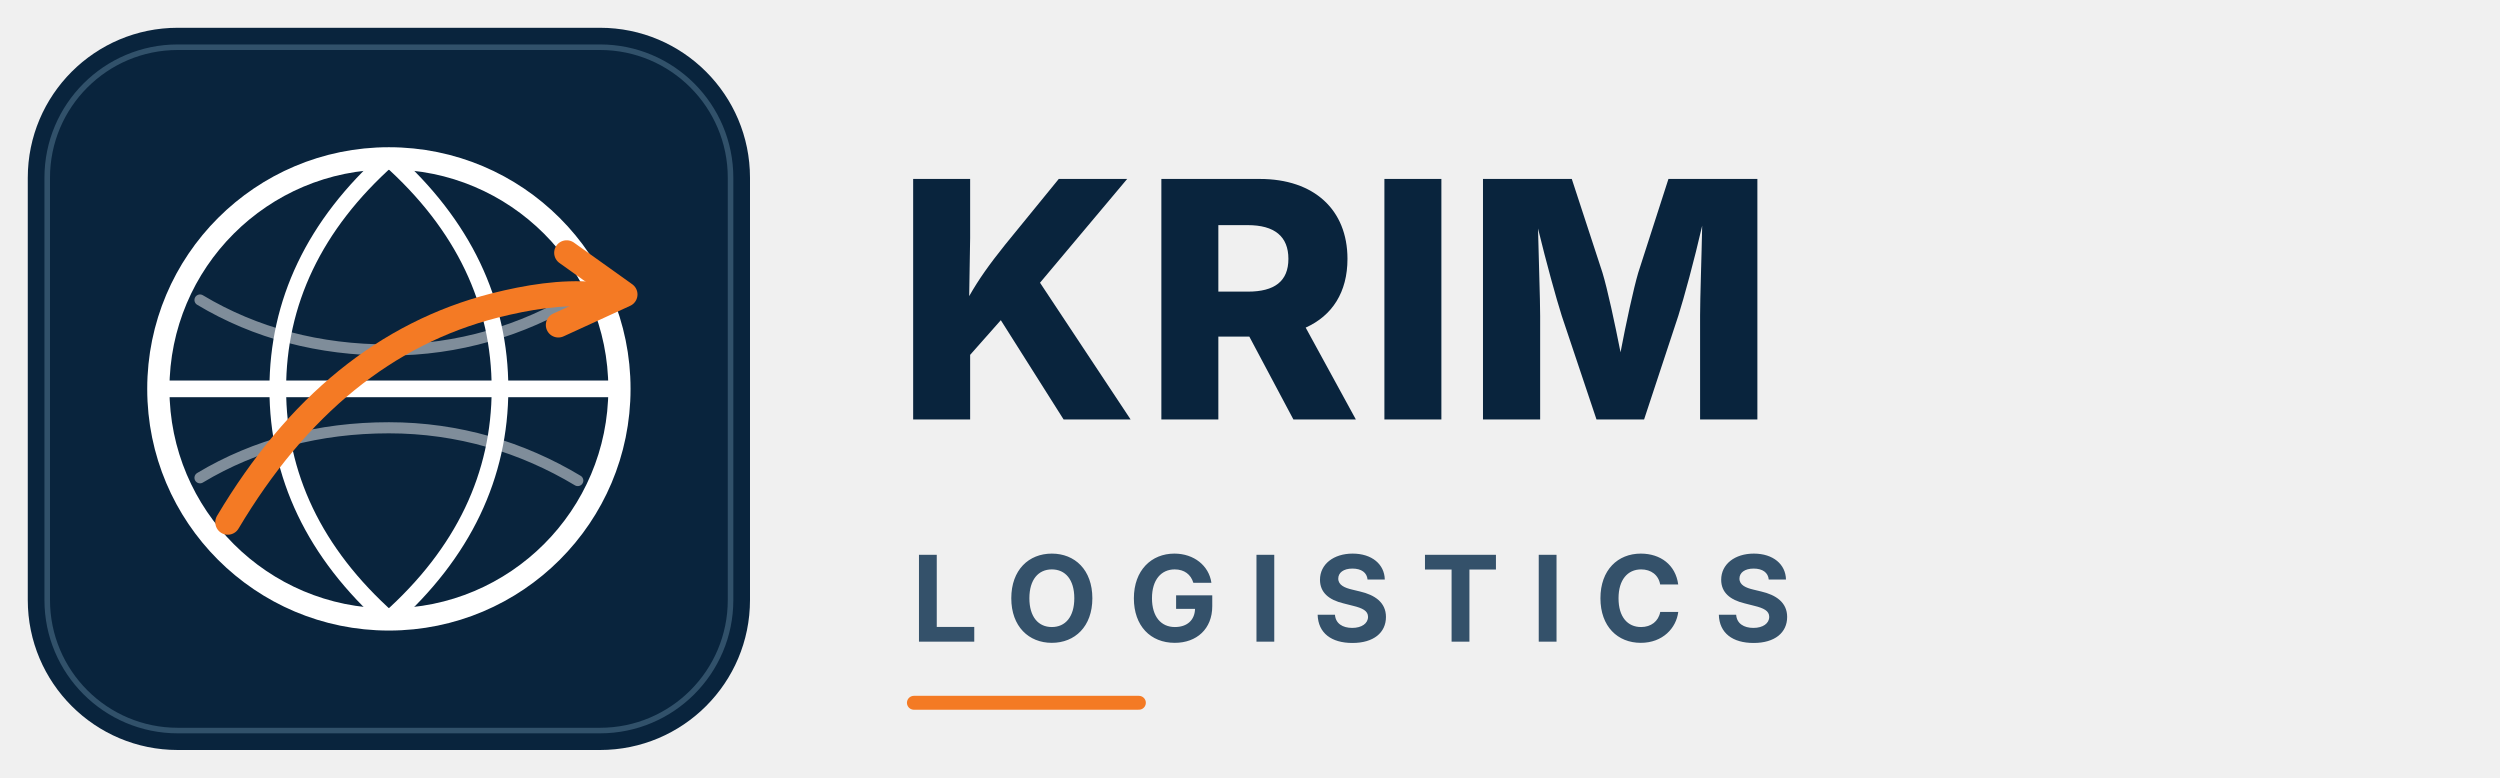
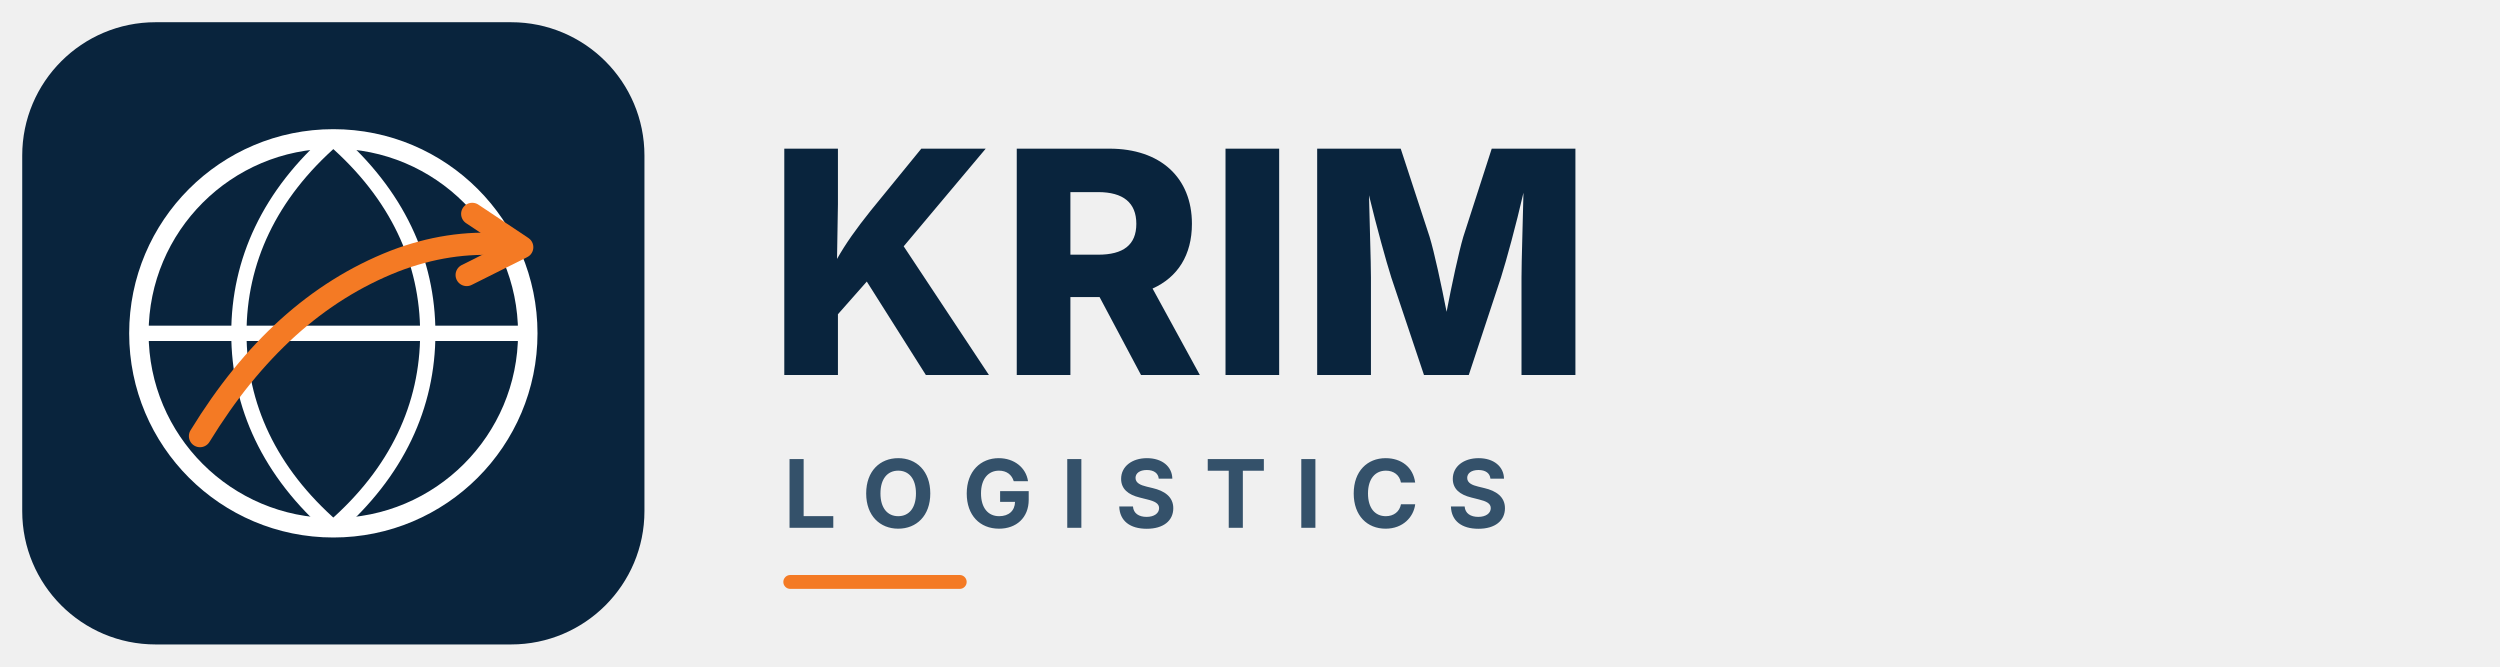
- <svg xmlns="http://www.w3.org/2000/svg" width="900" height="280" viewBox="0 0 900 280" role="img" aria-labelledby="title desc">
-   <rect x="10" y="10" width="260" height="260" rx="54" fill="#09243D" />
-   <rect x="17" y="17" width="246" height="246" rx="47" fill="none" stroke="#31516A" stroke-width="2" />
-   <circle cx="140" cy="140" r="83" fill="none" stroke="#FFFFFF" stroke-width="8" />
-   <path d="M57 140h166M140 57c-27 24-40 52-40 83s13 59 40 83M140 57c27 24 40 52 40 83s-13 59-40 83" fill="none" stroke="#FFFFFF" stroke-width="6" stroke-linecap="round" />
-   <path d="M72 108c20 12 43 18 68 18s48-7 68-19M72 172c20-12 43-18 68-18s48 7 68 19" fill="none" stroke="#FFFFFF" stroke-width="4" stroke-linecap="round" opacity=".48" />
-   <path d="M82 188c25-42 57-68 96-78 12-3 24-5 36-4" fill="none" stroke="#F47A24" stroke-width="9" stroke-linecap="round" />
-   <path d="M204 91l21 15-24 11" fill="none" stroke="#F47A24" stroke-width="9" stroke-linecap="round" stroke-linejoin="round" />
-   <text x="322" y="151" fill="#09243D" font-family="Inter,Arial,Helvetica,sans-serif" font-size="119" font-weight="800" letter-spacing="1.5">KRIM</text>
-   <text x="328" y="231" fill="#34516A" font-family="Inter,Arial,Helvetica,sans-serif" font-size="43" font-weight="700" letter-spacing="11">LOGISTICS</text>
-   <path d="M329 253H410" stroke="#F47A24" stroke-width="5" stroke-linecap="round" />
+ <svg xmlns="http://www.w3.org/2000/svg" width="900" height="240" viewBox="0 0 900 240" role="img" aria-labelledby="title desc">
+   <rect x="8" y="8" width="224" height="224" rx="48" fill="#09243D" />
+   <circle cx="120" cy="120" r="70" fill="none" stroke="#FFFFFF" stroke-width="7" />
+   <path d="M50 120h140M120 50c-23 20-34 44-34 70s11 50 34 70M120 50c23 20 34 44 34 70s-11 50-34 70" fill="none" stroke="#FFFFFF" stroke-width="5.5" stroke-linecap="round" />
+   <path d="M72 157c19-31 42-52 70-63 13-5 26-7 39-6" fill="none" stroke="#F47A24" stroke-width="8" stroke-linecap="round" />
+   <path d="M170 77l18 12-20 10" fill="none" stroke="#F47A24" stroke-width="8" stroke-linecap="round" stroke-linejoin="round" />
+   <text x="276" y="135" fill="#09243D" font-family="Inter,Arial,Helvetica,sans-serif" font-size="112" font-weight="800" letter-spacing="1">KRIM</text>
+   <text x="282" y="190" fill="#34516A" font-family="Inter,Arial,Helvetica,sans-serif" font-size="34" font-weight="700" letter-spacing="10">LOGISTICS</text>
+   <rect x="282" y="207" width="66" height="5" rx="2.5" fill="#F47A24" />
</svg>
